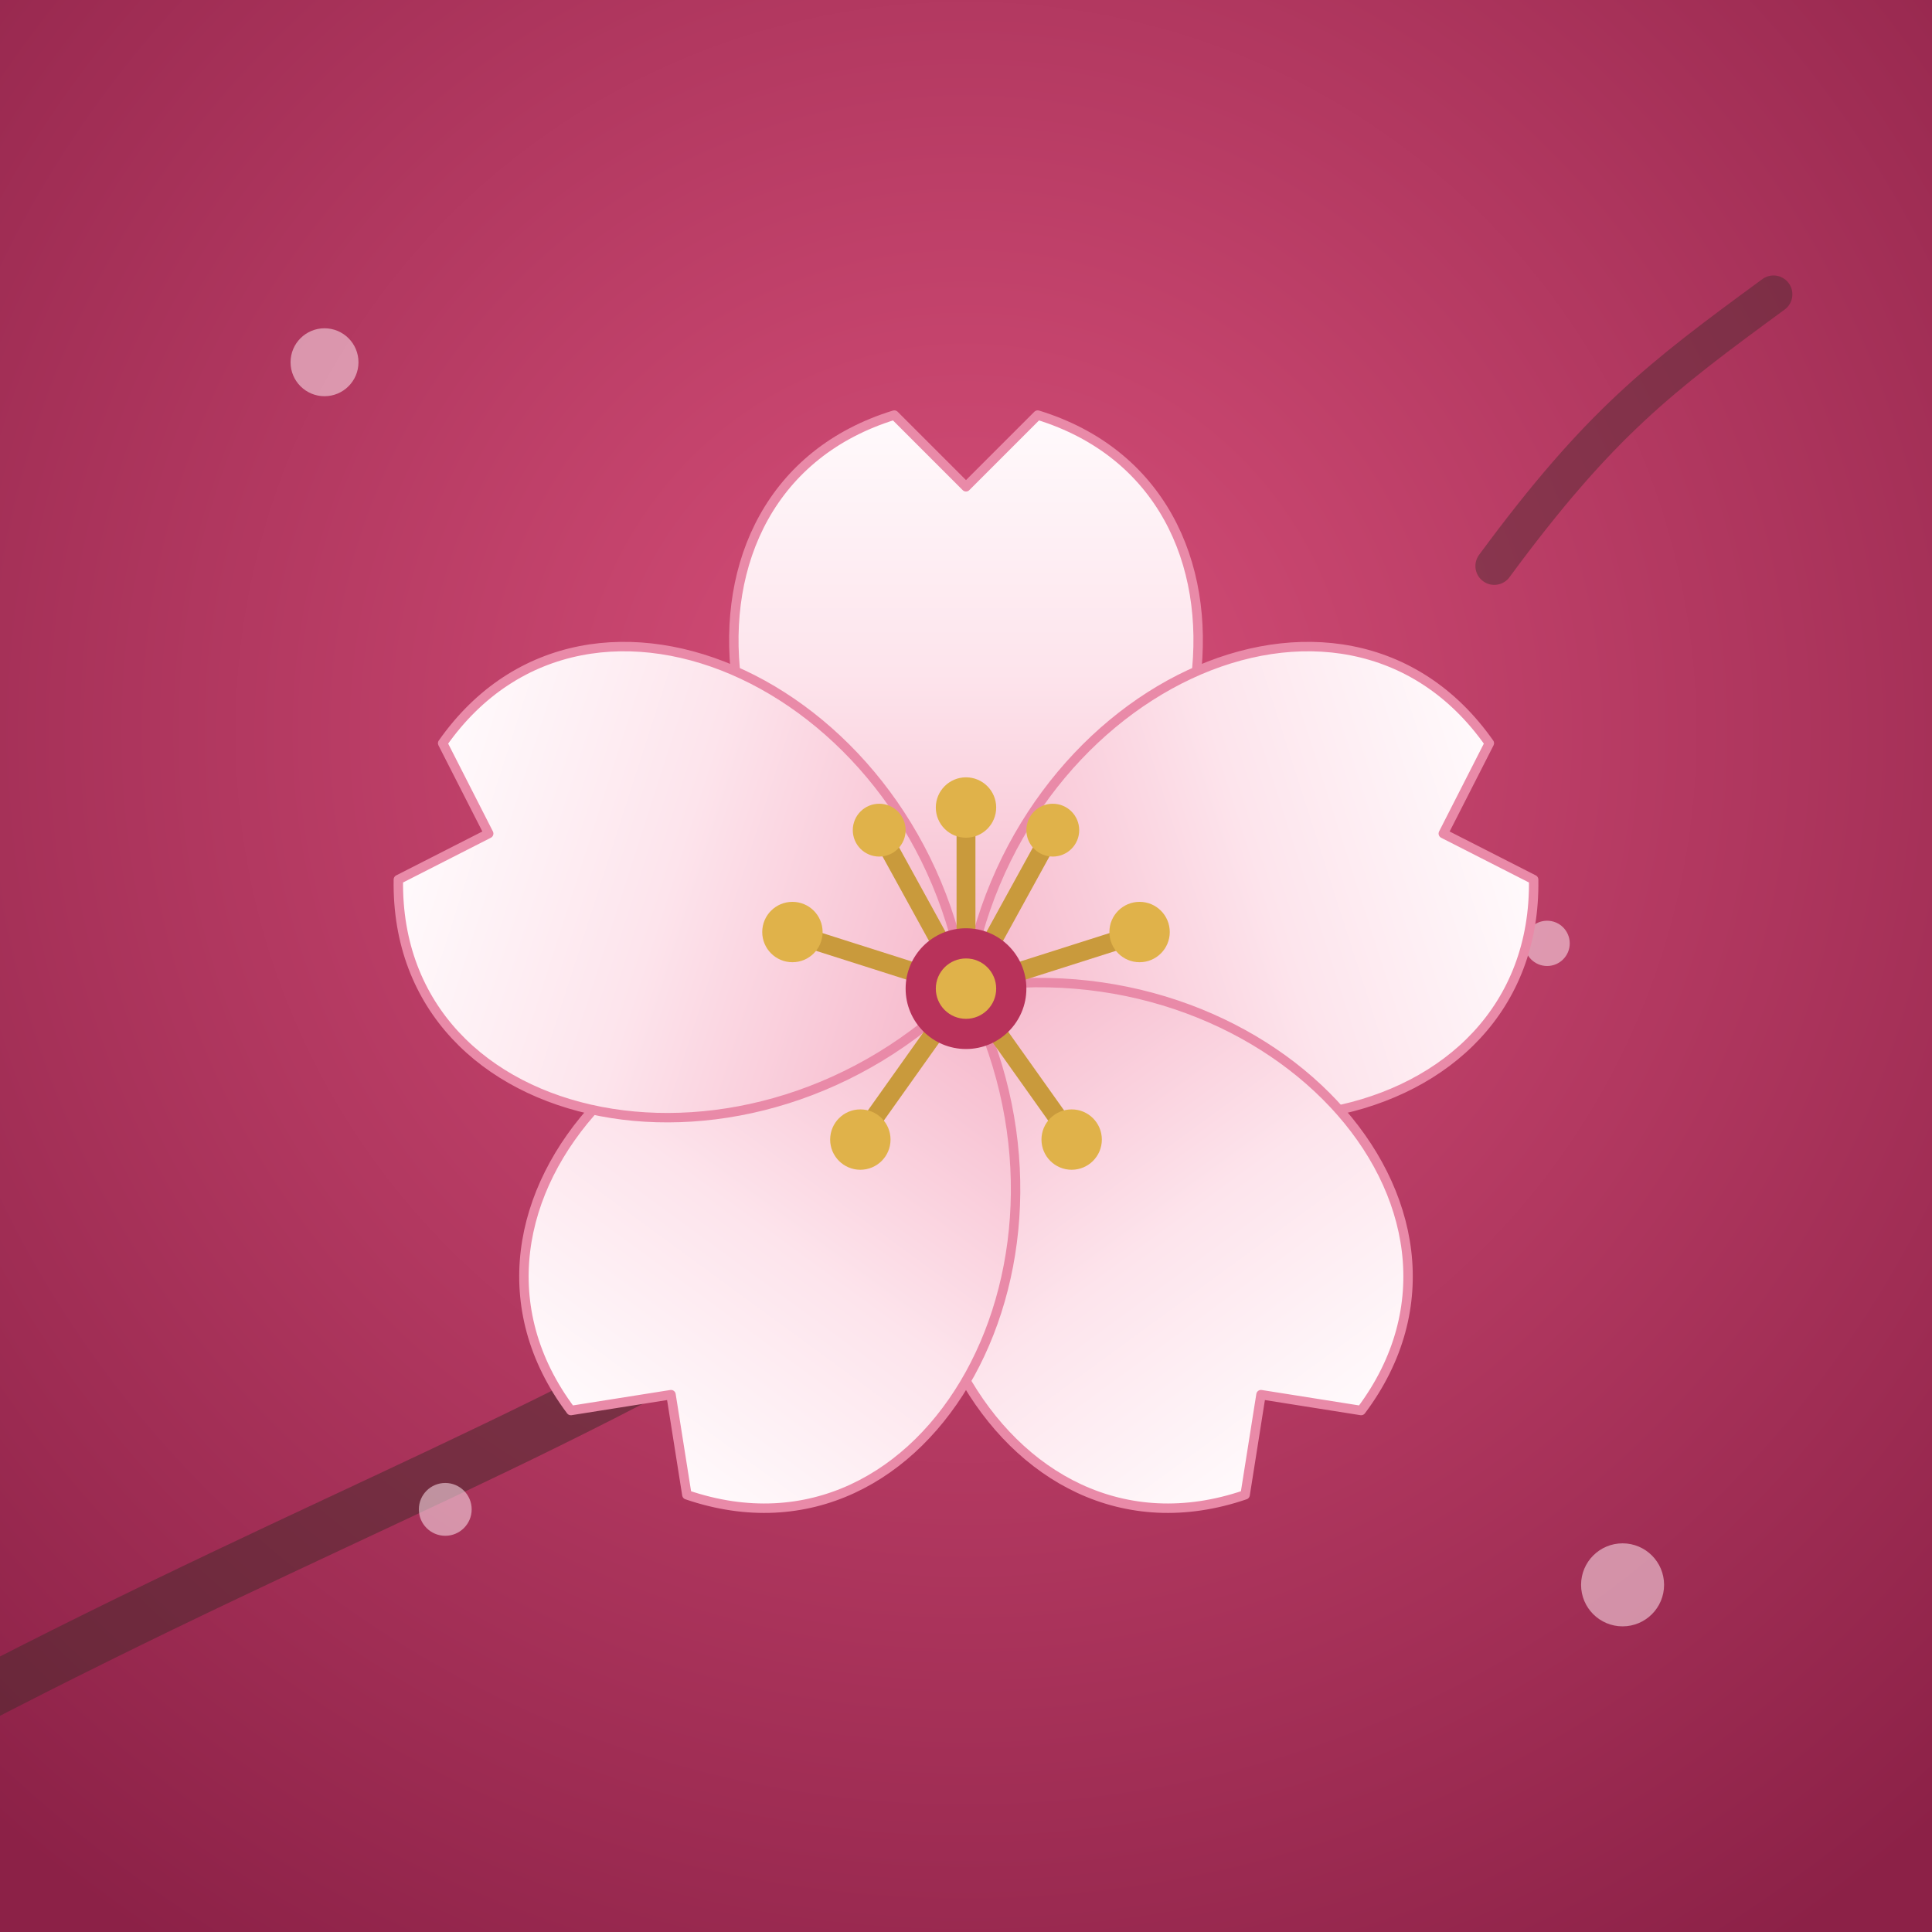
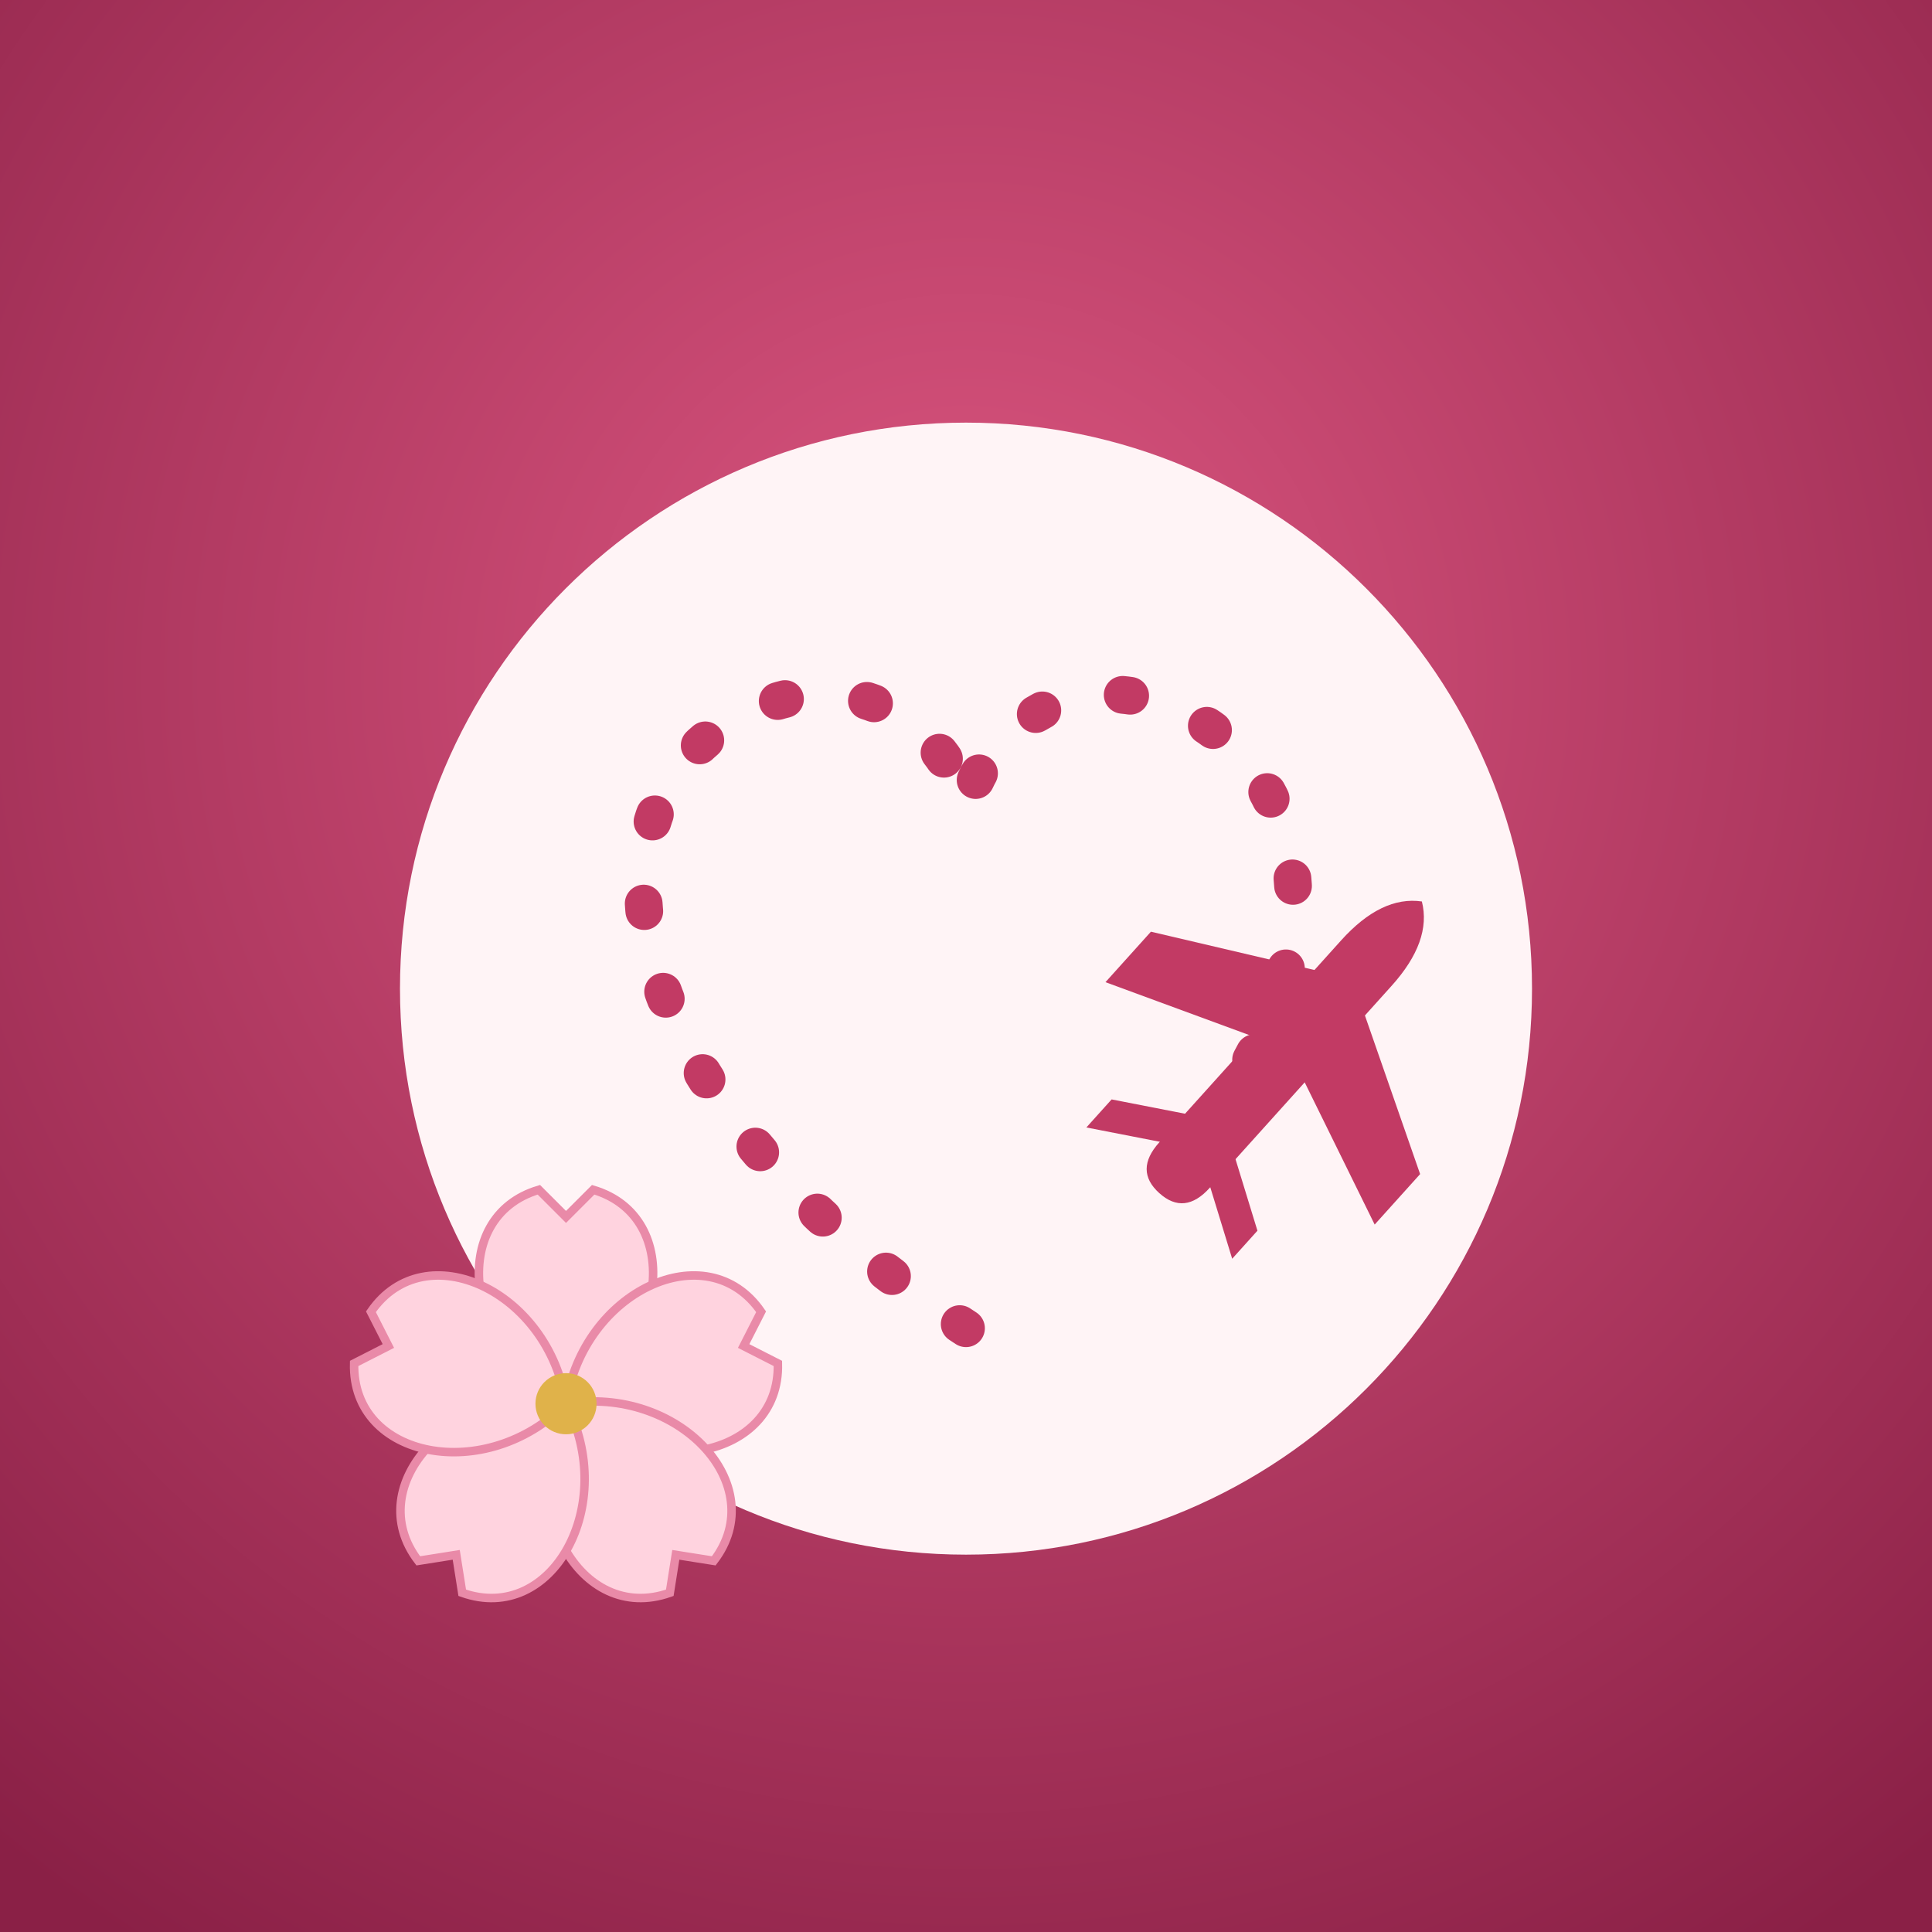
<svg xmlns="http://www.w3.org/2000/svg" viewBox="0 0 512 512">
  <defs>
-     <radialGradient id="bg" cx="50%" cy="38%" r="75%">
-       <stop offset="0" stop-color="#d9507a" />
-       <stop offset="1" stop-color="#8c2147" />
+     <radialGradient id="bg" cx="50%" cy="35%" r="78%">
+       <stop offset="0" stop-color="#dc5680" />
+       <stop offset="1" stop-color="#8a2046" />
    </radialGradient>
-     <linearGradient id="pt" x1="0" y1="1" x2="0" y2="0">
-       <stop offset="0" stop-color="#f6b8cb" />
-       <stop offset=".55" stop-color="#fde4ec" />
-       <stop offset="1" stop-color="#fffafc" />
-     </linearGradient>
-     <path id="petal" d="M0 0 C-72-36-84-132-19-152 L0-133 L19-152 C84-132 72-36 0 0Z" />
+     <path id="petal" d="M0 0 C-30-15-35-55-8-63 L0-55 L8-63 C35-55 30-15 0 0Z" />
  </defs>
  <rect width="512" height="512" fill="url(#bg)" />
-   <path d="M-10 452 C90 400 150 380 230 330" stroke="#4a2a2e" stroke-width="14" fill="none" stroke-linecap="round" opacity=".55" />
-   <path d="M470 78 C440 100 424 112 396 150" stroke="#4a2a2e" stroke-width="10" fill="none" stroke-linecap="round" opacity=".45" />
-   <g fill="#fde4ec" opacity=".55">
-     <circle cx="86" cy="96" r="9" />
-     <circle cx="430" cy="420" r="11" />
-     <circle cx="118" cy="400" r="7" />
-     <circle cx="410" cy="250" r="6" />
+   <circle cx="256" cy="262" r="150" fill="#fff4f6" />
+   <path d="M256 352 C 160 290 150 210 200 188 C 230 175 252 196 256 214 C 260 196 282 175 312 188 C 352 206 352 262 318 300" fill="none" stroke="#c23a64" stroke-width="10" stroke-linecap="round" stroke-dasharray="2 22" />
+   <g transform="translate(338 282) rotate(-48)" fill="#c23a64">
+     <path d="M-46 0 Q-46 -9 -36 -9 L36 -9 Q52 -9 58 0 Q52 9 36 9 L-36 9 Q-46 9 -46 0Z" />
+     <path d="M2 -8 L-14 -48 L4 -48 L26 -8Z" />
+     <path d="M2 8 L-14 48 L4 48 L26 8Z" />
+     <path d="M-34 -6 L-46 -26 L-36 -26 L-24 -6Z" />
+     <path d="M-34 6 L-46 26 L-36 26 L-24 6Z" />
  </g>
-   <g transform="translate(256 262)">
-     <g fill="url(#pt)" stroke="#e98aa8" stroke-width="2.5" stroke-linejoin="round">
+   <g transform="translate(150 372) scale(.9)">
+     <g fill="#ffd3df" stroke="#e98aa8" stroke-width="2.5">
      <use href="#petal" />
      <use href="#petal" transform="rotate(72)" />
      <use href="#petal" transform="rotate(144)" />
      <use href="#petal" transform="rotate(216)" />
      <use href="#petal" transform="rotate(288)" />
    </g>
-     <g stroke="#c99a3c" stroke-width="5" stroke-linecap="round">
-       <path d="M0 0 L0-46" />
-       <path d="M0 0 L44-14" />
-       <path d="M0 0 L27 38" />
-       <path d="M0 0 L-27 38" />
-       <path d="M0 0 L-44-14" />
-       <path d="M0 0 L22-40" />
-       <path d="M0 0 L-22-40" />
-     </g>
-     <g fill="#e0b24a">
-       <circle cx="0" cy="-48" r="8" />
-       <circle cx="46" cy="-15" r="8" />
-       <circle cx="28" cy="40" r="8" />
-       <circle cx="-28" cy="40" r="8" />
-       <circle cx="-46" cy="-15" r="8" />
-       <circle cx="23" cy="-42" r="7" />
-       <circle cx="-23" cy="-42" r="7" />
-     </g>
-     <circle r="16" fill="#b8325a" />
-     <circle r="8" fill="#e0b24a" />
+     <circle r="9" fill="#e0b24a" />
  </g>
</svg>
